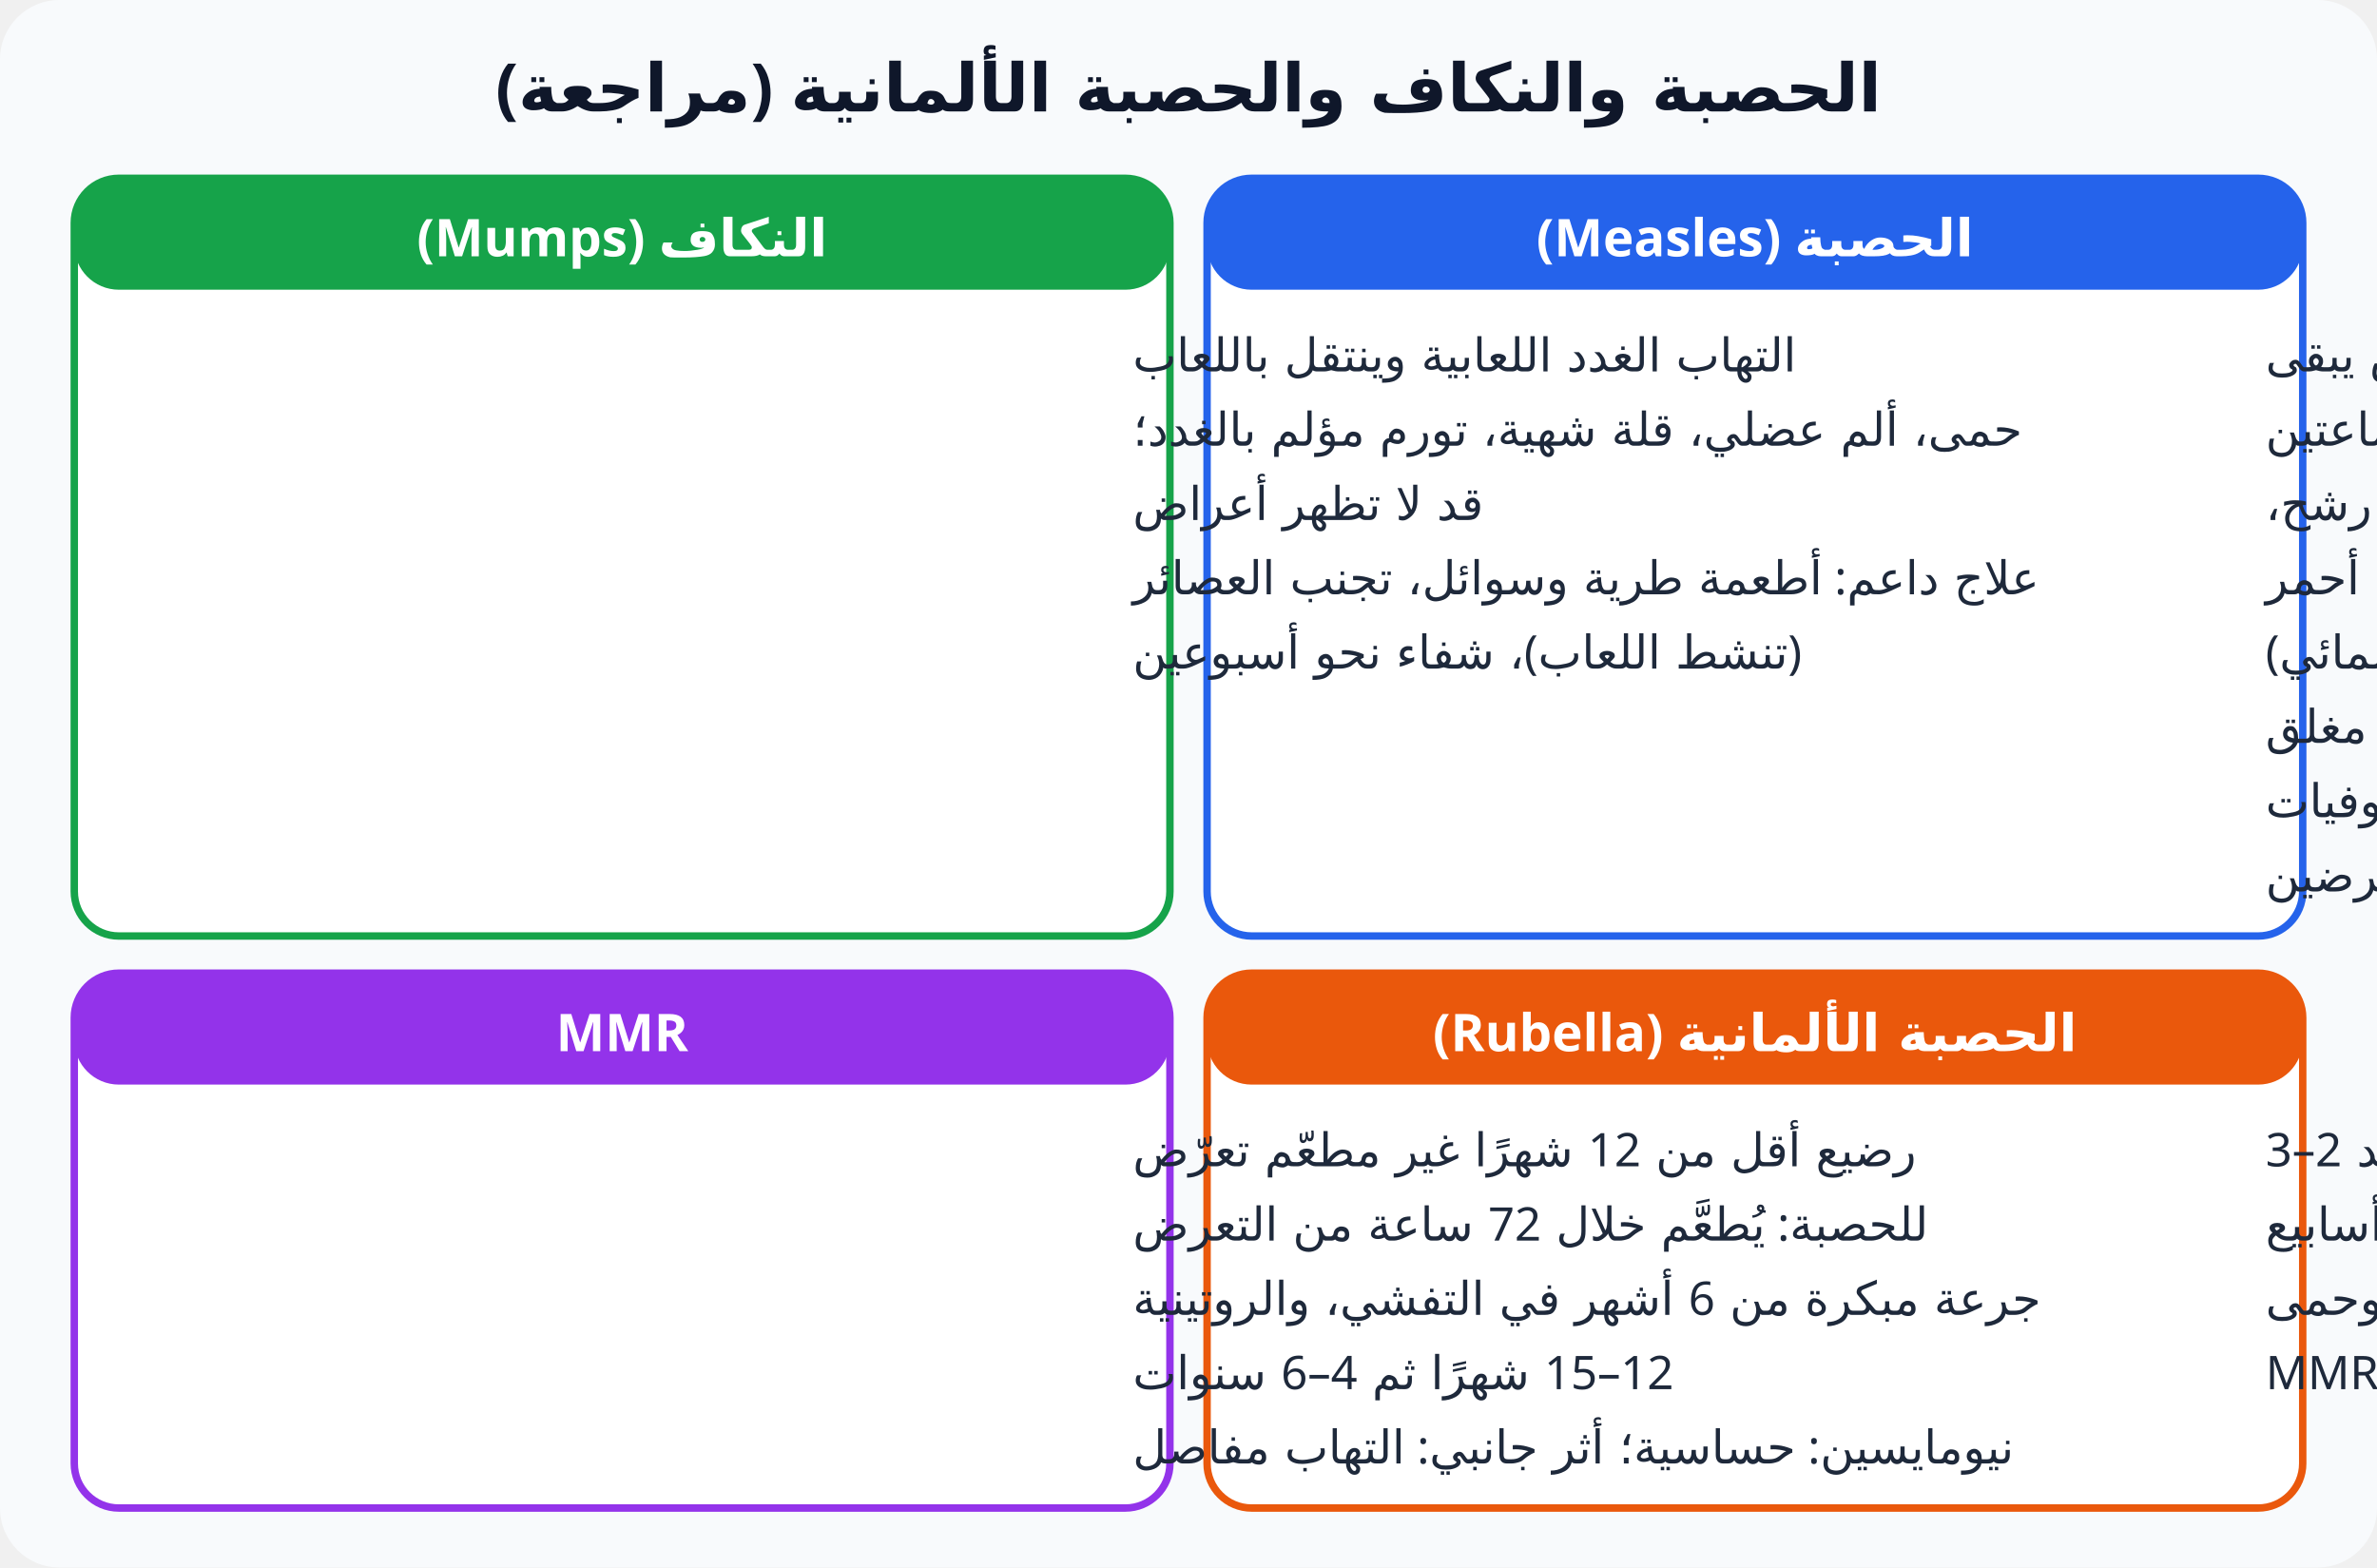
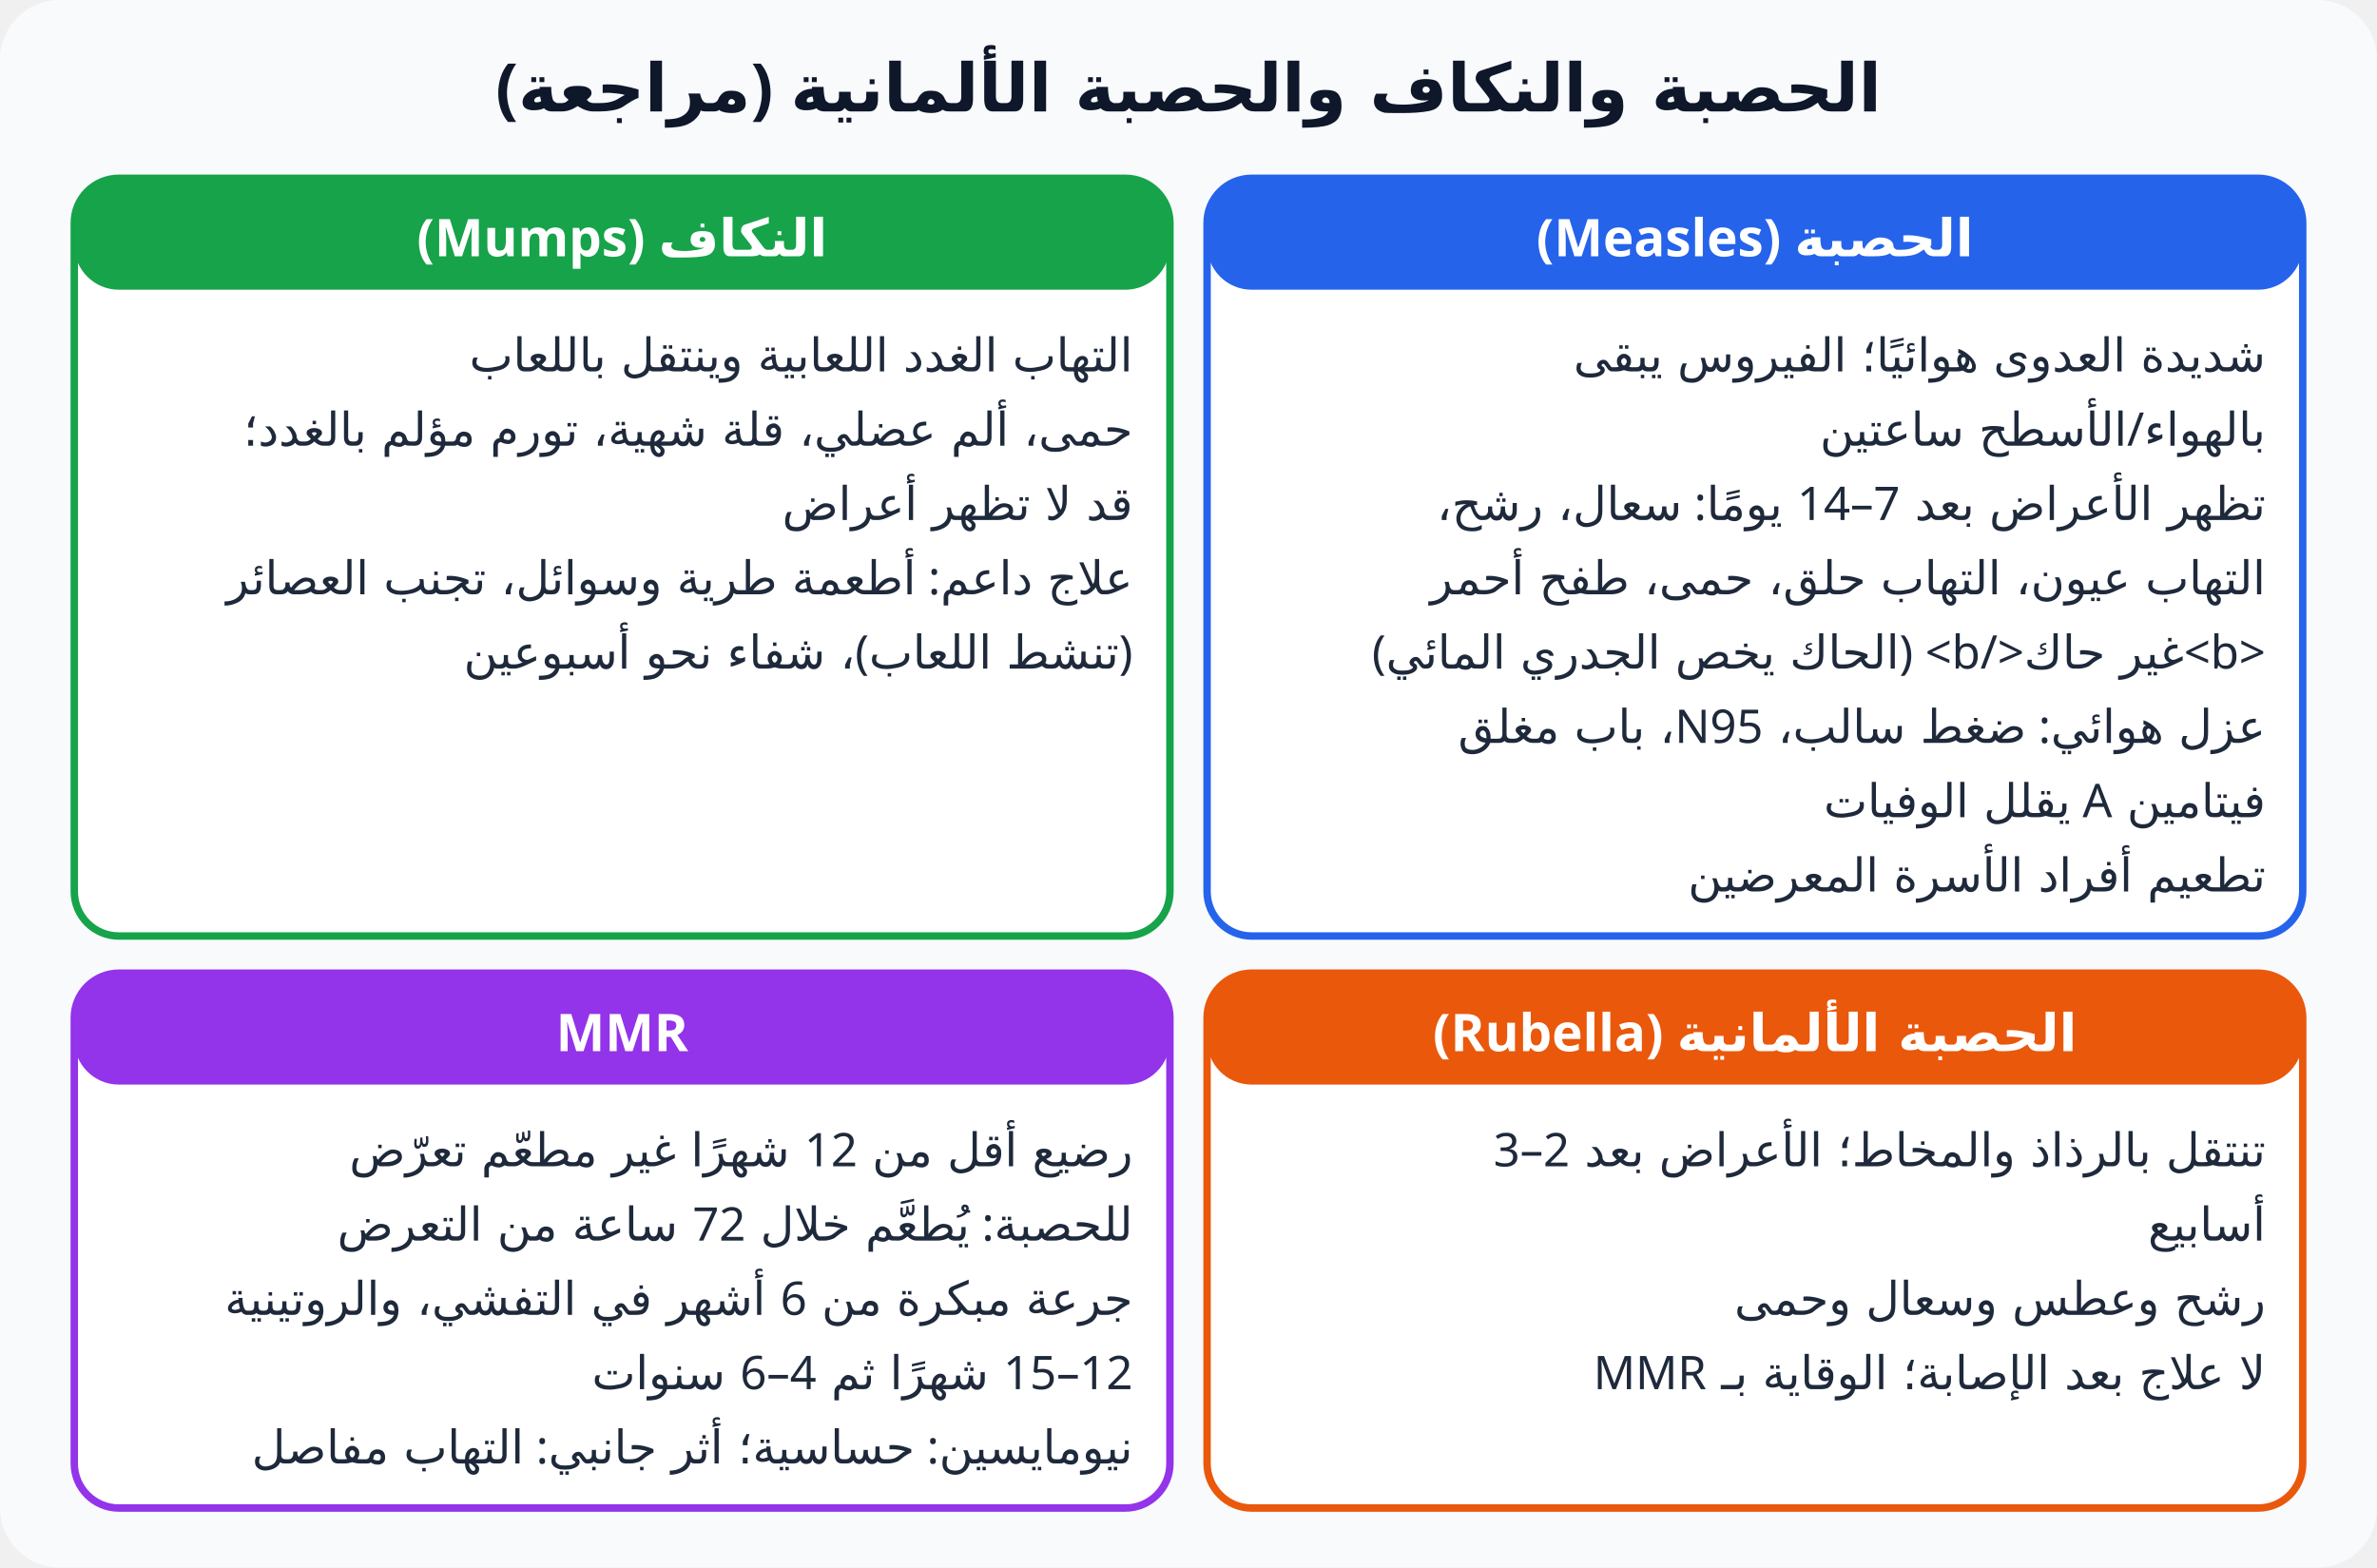
<svg xmlns="http://www.w3.org/2000/svg" viewBox="0 0 640 422" font-family="Cairo, Tahoma, sans-serif" direction="rtl">
  <rect width="640" height="422" rx="16" fill="#f8fafc" />
  <text x="320" y="30" text-anchor="middle" font-size="18" font-weight="800" fill="#0f172a">الحصبة والنكاف والحصبة الألمانية (مراجعة)</text>
  <rect x="325" y="48" width="295" height="204" rx="12" fill="#fff" stroke="#2563eb" stroke-width="2" />
  <rect x="325" y="48" width="295" height="30" rx="12" fill="#2563eb" />
  <text x="472.5" y="69" text-anchor="middle" font-size="14" font-weight="700" fill="#fff">الحصبة (Measles)</text>
-   <text x="610" y="100" text-anchor="end" font-size="12.5" fill="#1e293b">شديدة العدوى هوائيًا؛ الفيروس يبقى</text>
-   <text x="610" y="120" text-anchor="end" font-size="12.5" fill="#1e293b">بالهواء/الأسطح ساعتين</text>
-   <text x="610" y="140" text-anchor="end" font-size="12.5" fill="#1e293b">تظهر الأعراض بعد 7–14 يومًا: سعال، رشح،</text>
-   <text x="610" y="160" text-anchor="end" font-size="12.5" fill="#1e293b">التهاب عيون، التهاب حلق، حمى، طفح أحمر</text>
-   <text x="610" y="180" text-anchor="end" font-size="12.5" fill="#1e293b">&lt;b&gt;غير حاك&lt;/b&gt; (الحاك يخص الجدري المائي)</text>
-   <text x="610" y="200" text-anchor="end" font-size="12.5" fill="#1e293b">عزل هوائي: ضغط سالب، N95، باب مغلق</text>
-   <text x="610" y="220" text-anchor="end" font-size="12.5" fill="#1e293b">فيتامين A يقلل الوفيات</text>
-   <text x="610" y="240" text-anchor="end" font-size="12.5" fill="#1e293b">تطعيم أفراد الأسرة المعرضين</text>
+   <text x="610" y="100" text-anchor="start" font-size="12.5" fill="#1e293b">شديدة العدوى هوائيًا؛ الفيروس يبقى</text>
+   <text x="610" y="120" text-anchor="start" font-size="12.5" fill="#1e293b">بالهواء/الأسطح ساعتين</text>
+   <text x="610" y="140" text-anchor="start" font-size="12.5" fill="#1e293b">تظهر الأعراض بعد 7–14 يومًا: سعال، رشح،</text>
+   <text x="610" y="160" text-anchor="start" font-size="12.5" fill="#1e293b">التهاب عيون، التهاب حلق، حمى، طفح أحمر</text>
+   <text x="610" y="180" text-anchor="start" font-size="12.5" fill="#1e293b">&lt;b&gt;غير حاك&lt;/b&gt; (الحاك يخص الجدري المائي)</text>
+   <text x="610" y="200" text-anchor="start" font-size="12.5" fill="#1e293b">عزل هوائي: ضغط سالب، N95، باب مغلق</text>
+   <text x="610" y="220" text-anchor="start" font-size="12.5" fill="#1e293b">فيتامين A يقلل الوفيات</text>
+   <text x="610" y="240" text-anchor="start" font-size="12.5" fill="#1e293b">تطعيم أفراد الأسرة المعرضين</text>
  <rect x="20" y="48" width="295" height="204" rx="12" fill="#fff" stroke="#16a34a" stroke-width="2" />
  <rect x="20" y="48" width="295" height="30" rx="12" fill="#16a34a" />
  <text x="167.5" y="69" text-anchor="middle" font-size="14" font-weight="700" fill="#fff">النكاف (Mumps)</text>
-   <text x="305" y="100" text-anchor="end" font-size="12.5" fill="#1e293b">التهاب الغدد اللعابية وينتقل باللعاب</text>
-   <text x="305" y="120" text-anchor="end" font-size="12.5" fill="#1e293b">حمى، ألم عضلي، قلة شهية، تورم مؤلم بالغدد؛</text>
-   <text x="305" y="140" text-anchor="end" font-size="12.5" fill="#1e293b">قد لا تظهر أعراض</text>
-   <text x="305" y="160" text-anchor="end" font-size="12.5" fill="#1e293b">علاج داعم: أطعمة طرية وسوائل، تجنب العصائر</text>
-   <text x="305" y="180" text-anchor="end" font-size="12.5" fill="#1e293b">(تنشط اللعاب)، شفاء نحو أسبوعين</text>
+   <text x="305" y="100" text-anchor="start" font-size="12.5" fill="#1e293b">التهاب الغدد اللعابية وينتقل باللعاب</text>
+   <text x="305" y="120" text-anchor="start" font-size="12.5" fill="#1e293b">حمى، ألم عضلي، قلة شهية، تورم مؤلم بالغدد؛</text>
+   <text x="305" y="140" text-anchor="start" font-size="12.5" fill="#1e293b">قد لا تظهر أعراض</text>
+   <text x="305" y="160" text-anchor="start" font-size="12.5" fill="#1e293b">علاج داعم: أطعمة طرية وسوائل، تجنب العصائر</text>
+   <text x="305" y="180" text-anchor="start" font-size="12.5" fill="#1e293b">(تنشط اللعاب)، شفاء نحو أسبوعين</text>
  <rect x="325" y="262" width="295" height="144" rx="12" fill="#fff" stroke="#ea580c" stroke-width="2" />
  <rect x="325" y="262" width="295" height="30" rx="12" fill="#ea580c" />
  <text x="472.5" y="283" text-anchor="middle" font-size="14" font-weight="700" fill="#fff">الحصبة الألمانية (Rubella)</text>
-   <text x="610" y="314" text-anchor="end" font-size="12.5" fill="#1e293b">تنتقل بالرذاذ والمخاط؛ الأعراض بعد 2–3</text>
-   <text x="610" y="334" text-anchor="end" font-size="12.5" fill="#1e293b">أسابيع</text>
-   <text x="610" y="354" text-anchor="end" font-size="12.5" fill="#1e293b">رشح وعطس وسعال وحمى</text>
-   <text x="610" y="374" text-anchor="end" font-size="12.5" fill="#1e293b">لا علاج بعد الإصابة؛ الوقاية بـ MMR</text>
+   <text x="610" y="314" text-anchor="start" font-size="12.5" fill="#1e293b">تنتقل بالرذاذ والمخاط؛ الأعراض بعد 2–3</text>
+   <text x="610" y="334" text-anchor="start" font-size="12.5" fill="#1e293b">أسابيع</text>
+   <text x="610" y="354" text-anchor="start" font-size="12.5" fill="#1e293b">رشح وعطس وسعال وحمى</text>
+   <text x="610" y="374" text-anchor="start" font-size="12.5" fill="#1e293b">لا علاج بعد الإصابة؛ الوقاية بـ MMR</text>
  <rect x="20" y="262" width="295" height="144" rx="12" fill="#fff" stroke="#9333ea" stroke-width="2" />
  <rect x="20" y="262" width="295" height="30" rx="12" fill="#9333ea" />
  <text x="167.5" y="283" text-anchor="middle" font-size="14" font-weight="700" fill="#fff">MMR</text>
-   <text x="305" y="314" text-anchor="end" font-size="12.5" fill="#1e293b">رضيع أقل من 12 شهرًا غير مطعّم تعرّض</text>
-   <text x="305" y="334" text-anchor="end" font-size="12.5" fill="#1e293b">للحصبة: يُطعَّم خلال 72 ساعة من التعرض</text>
-   <text x="305" y="354" text-anchor="end" font-size="12.5" fill="#1e293b">جرعة مبكرة من 6 أشهر في التفشي، والروتينية</text>
-   <text x="305" y="374" text-anchor="end" font-size="12.5" fill="#1e293b">12–15 شهرًا ثم 4–6 سنوات</text>
-   <text x="305" y="394" text-anchor="end" font-size="12.5" fill="#1e293b">نيومايسين: حساسية؛ أثر جانبي: التهاب مفاصل</text>
+   <text x="305" y="314" text-anchor="start" font-size="12.5" fill="#1e293b">رضيع أقل من 12 شهرًا غير مطعّم تعرّض</text>
+   <text x="305" y="334" text-anchor="start" font-size="12.5" fill="#1e293b">للحصبة: يُطعَّم خلال 72 ساعة من التعرض</text>
+   <text x="305" y="354" text-anchor="start" font-size="12.5" fill="#1e293b">جرعة مبكرة من 6 أشهر في التفشي، والروتينية</text>
+   <text x="305" y="374" text-anchor="start" font-size="12.5" fill="#1e293b">12–15 شهرًا ثم 4–6 سنوات</text>
+   <text x="305" y="394" text-anchor="start" font-size="12.5" fill="#1e293b">نيومايسين: حساسية؛ أثر جانبي: التهاب مفاصل</text>
</svg>
